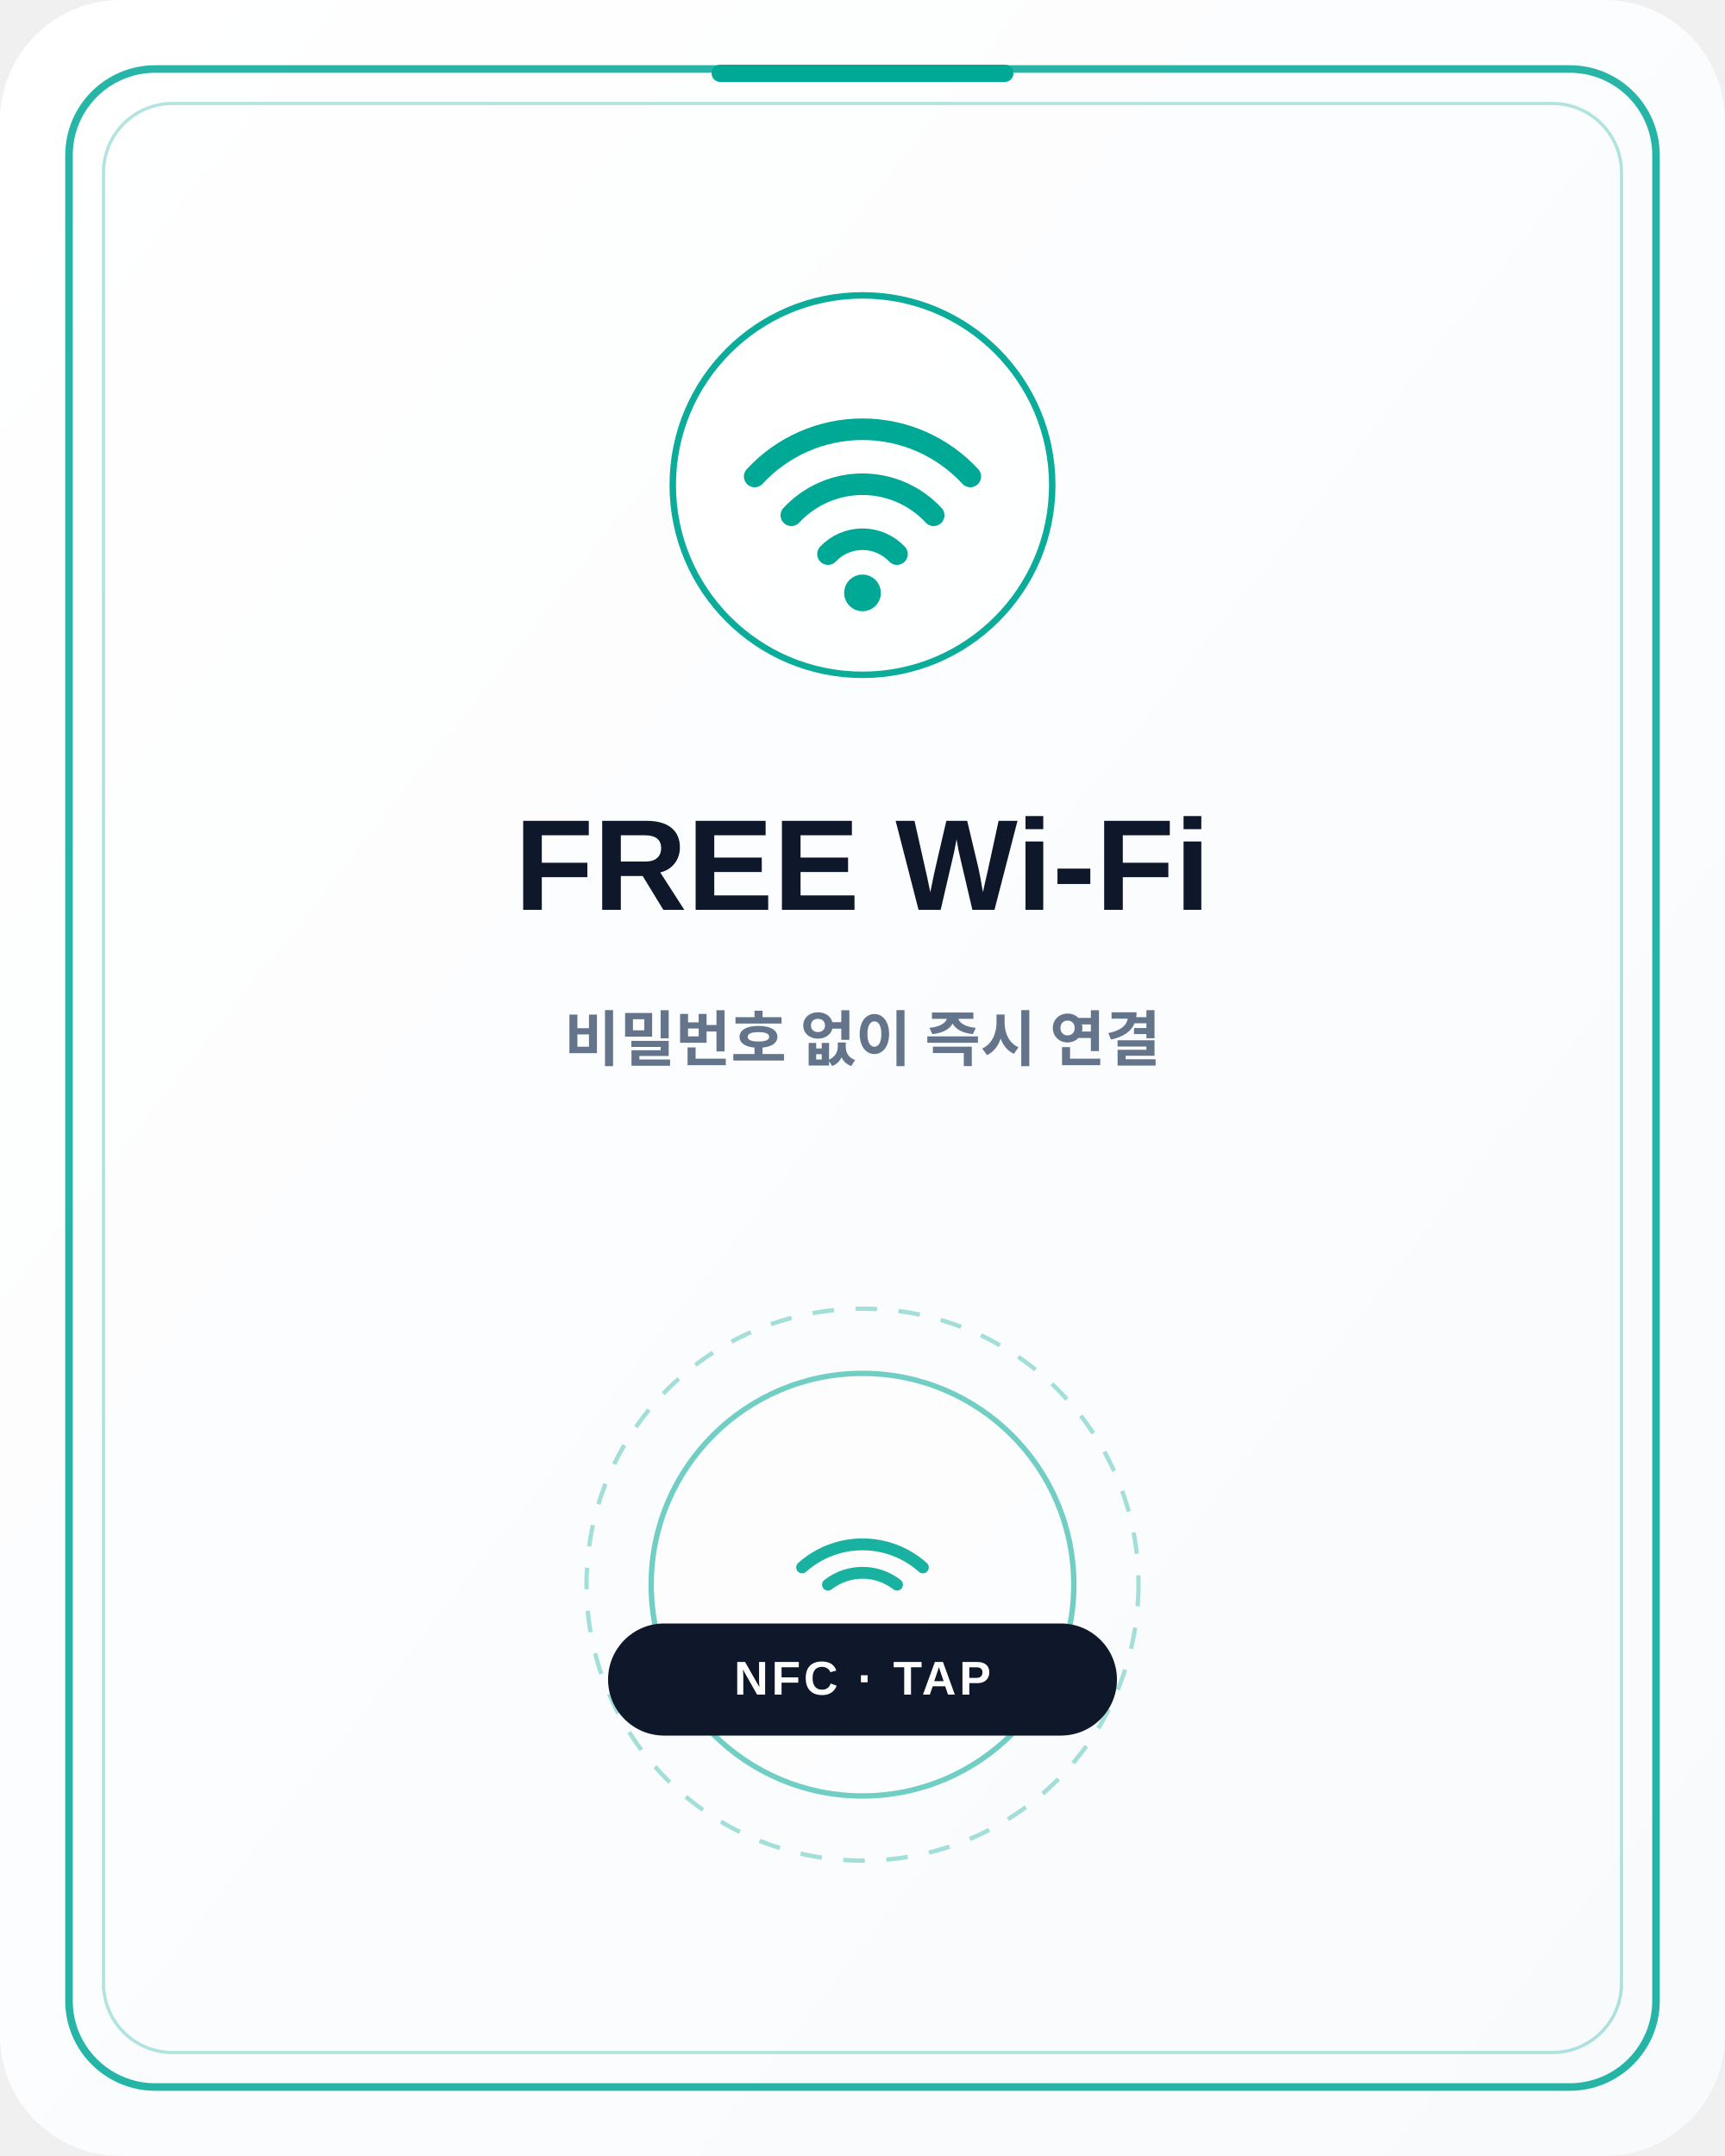
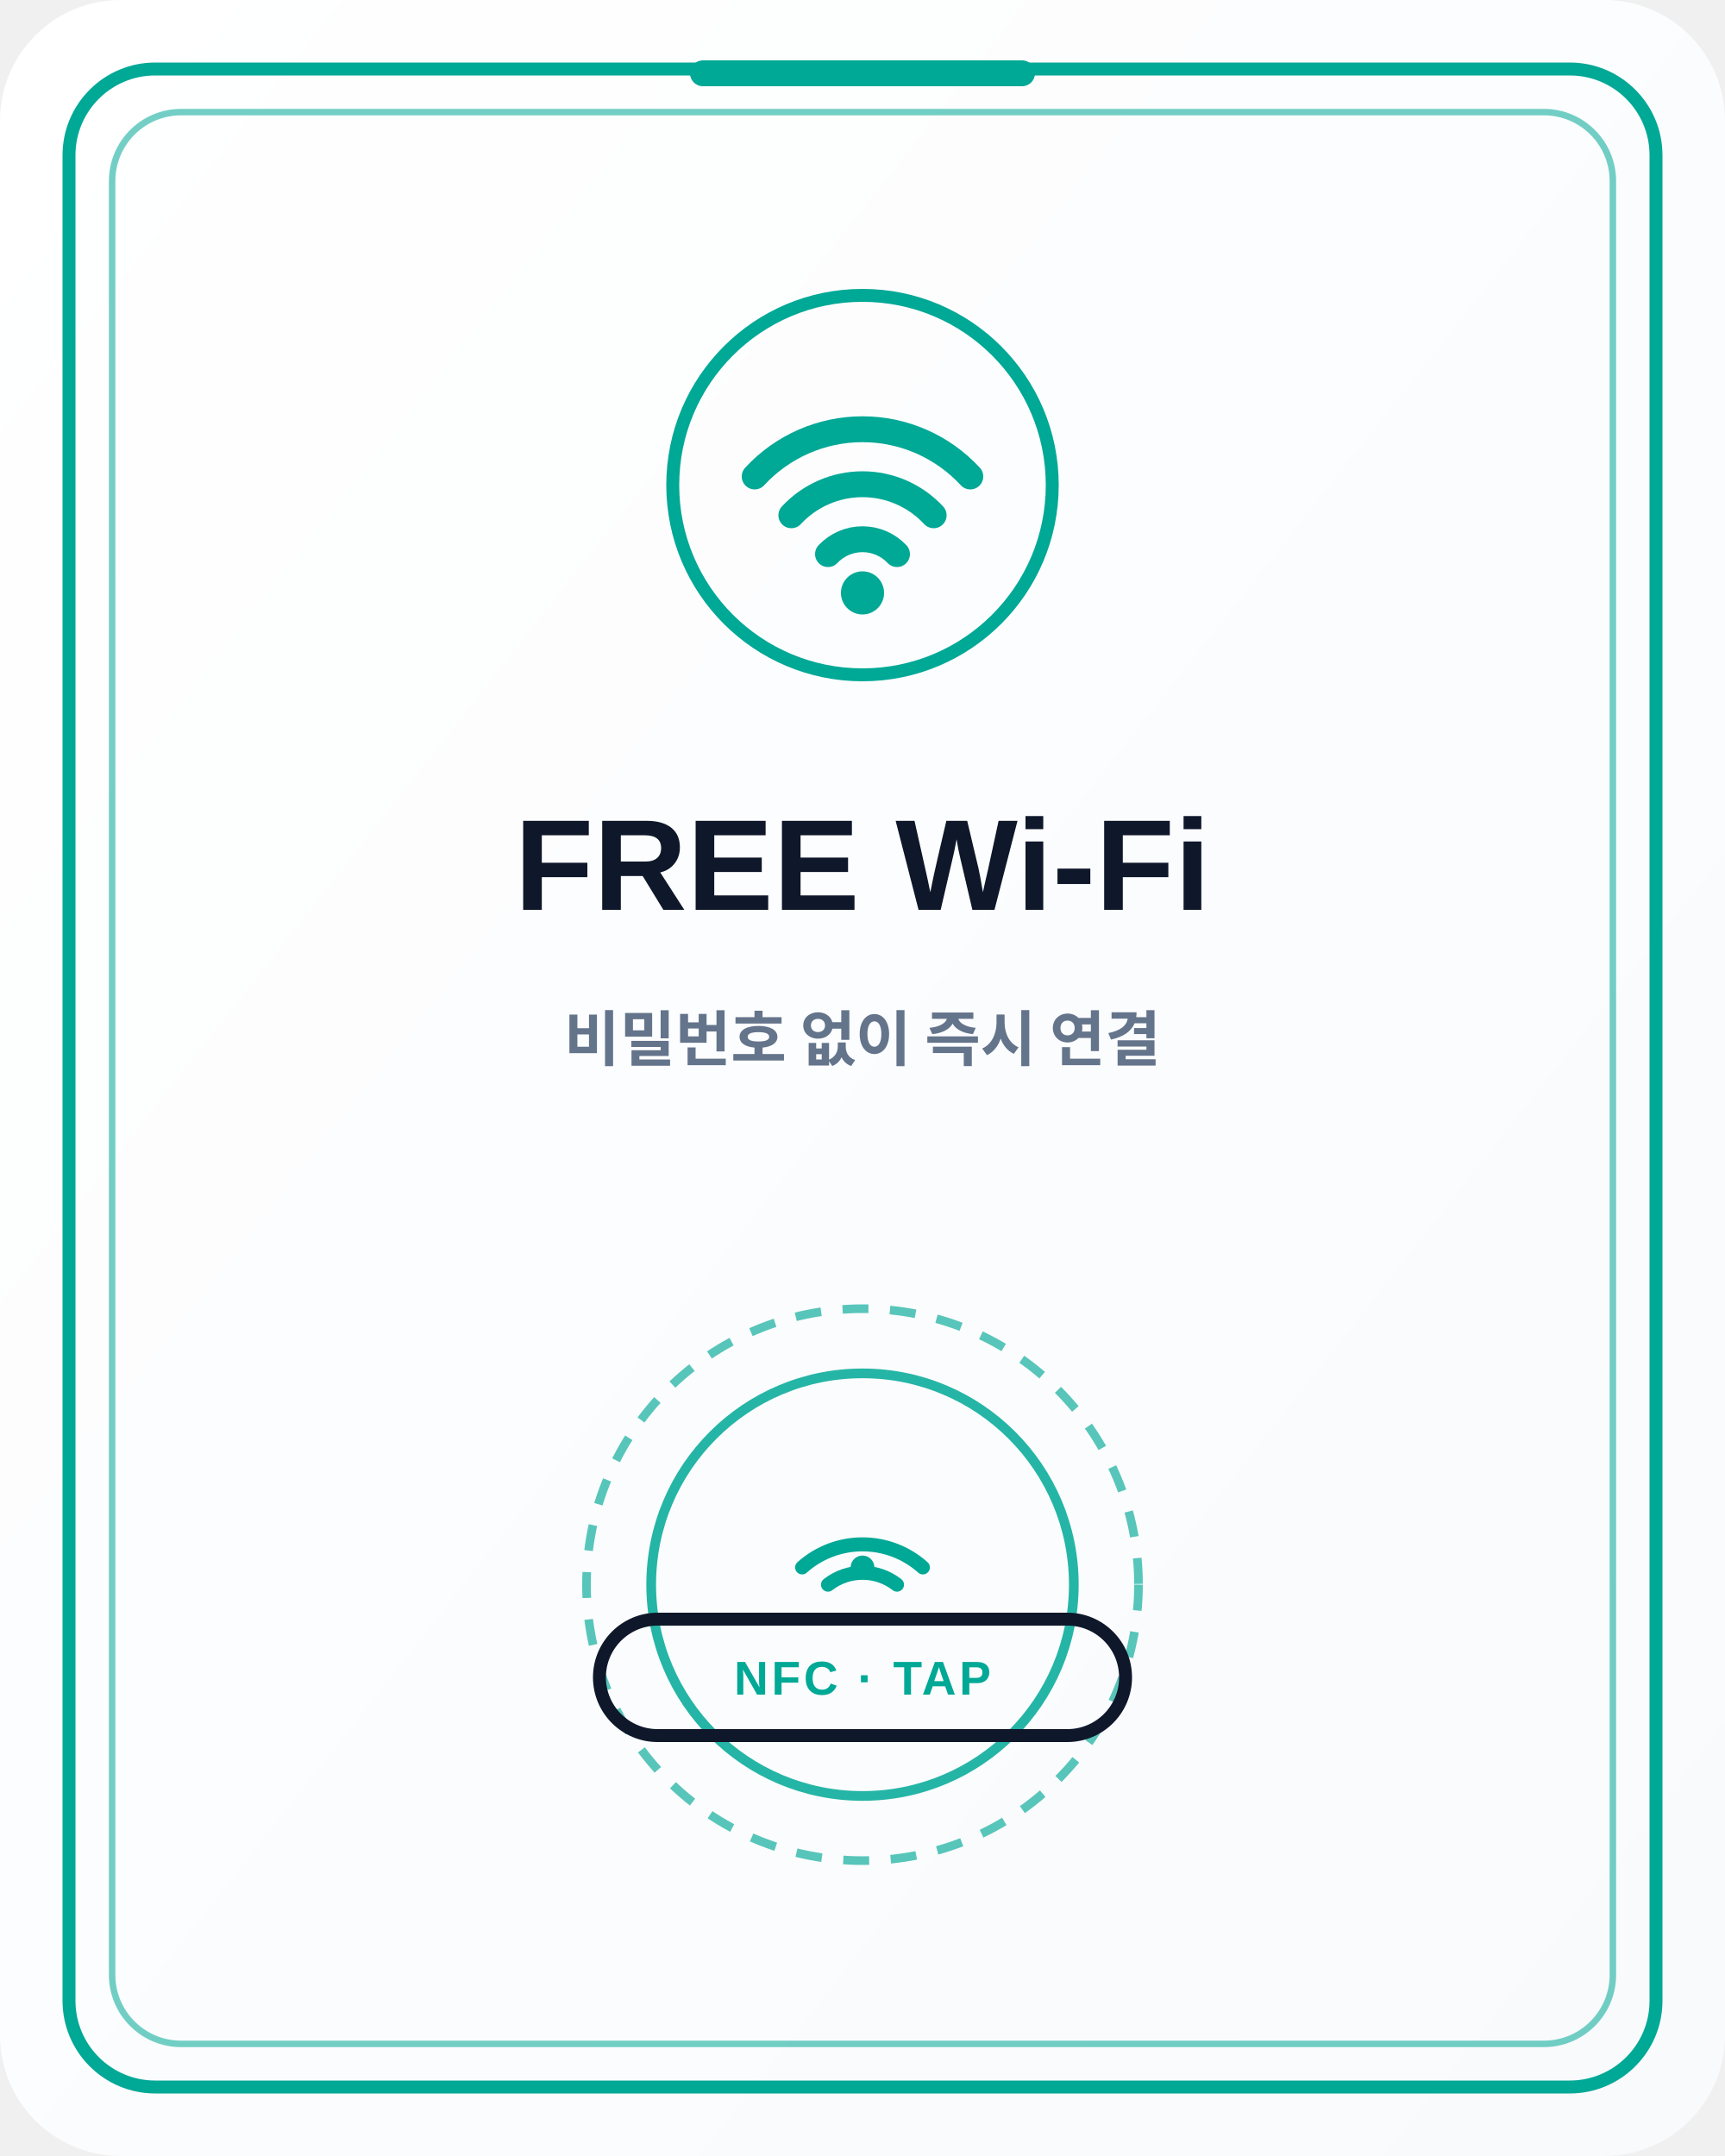
<svg xmlns="http://www.w3.org/2000/svg" width="800" height="1000" viewBox="0 0 800 1000">
  <defs>
    <linearGradient id="bg-04" x1="0%" y1="0%" x2="100%" y2="100%">
      <stop offset="0%" stop-color="#FFFFFF" />
      <stop offset="100%" stop-color="#F8FAFC" />
    </linearGradient>
    <linearGradient id="acc-04" x1="0%" y1="0%" x2="100%" y2="100%">
      <stop offset="0%" stop-color="#00A896" />
      <stop offset="100%" stop-color="#0F766E" />
    </linearGradient>
    <radialGradient id="glow-04" cx="50%" cy="50%" r="50%">
      <stop offset="0%" stop-color="#0F766E" stop-opacity="0.28" />
      <stop offset="100%" stop-color="#0F766E" stop-opacity="0" />
    </radialGradient>
    <clipPath id="clip-04">
      <rect width="800" height="1000" rx="56" />
    </clipPath>
  </defs>
  <g clip-path="url(#clip-04)">
    <rect width="800" height="1000" rx="56" fill="url(#bg-04)" />
-     <rect x="32" y="32" width="736" height="936" rx="40" fill="none" stroke="#00A896" stroke-width="3.5" opacity="0.85" />
-     <rect x="48" y="48" width="704" height="904" rx="32" fill="none" stroke="#00A896" stroke-width="1.5" opacity="0.3" />
-     <rect x="330" y="30" width="140" height="8" rx="4" fill="#00A896" />
-     <circle cx="400" cy="225" r="88" fill="rgba(255,255,255,0.85)" stroke="#00A896" stroke-width="3" opacity="0.95" />
-     <g fill="none" stroke="#00A896" stroke-width="10" stroke-linecap="round">
+     <rect x="32" y="32" width="736" height="936" rx="40" fill="none" stroke="#00A896" stroke-width="6" />
+     <rect x="52" y="52" width="696" height="896" rx="32" fill="none" stroke="#00A896" stroke-width="3" opacity="0.55" />
+     <rect x="320" y="28" width="160" height="12" rx="6" fill="#00A896" />
+     <circle cx="400" cy="225" r="88" fill="none" stroke="#00A896" stroke-width="6" />
+     <g fill="none" stroke="#00A896" stroke-width="12" stroke-linecap="round">
      <path d="M 350 221 A 68 68 0 0 1 450 221" />
      <path d="M 367 239 A 45 45 0 0 1 433 239" />
      <path d="M 384 257 A 22 22 0 0 1 416 257" />
    </g>
-     <circle cx="400" cy="275" r="8.5" fill="#00A896" />
-     <circle cx="400" cy="735" r="128" fill="none" stroke="#00A896" stroke-width="2" stroke-dasharray="10 10" opacity="0.35" />
-     <circle cx="400" cy="735" r="98" fill="rgba(255,255,255,0.72)" stroke="#00A896" stroke-width="2.5" opacity="0.55" />
-     <g fill="none" stroke="#00A896" stroke-width="5.5" stroke-linecap="round" opacity="0.9">
+     <circle cx="400" cy="275" r="10" fill="#00A896" />
+     <circle cx="400" cy="735" r="128" fill="none" stroke="#00A896" stroke-width="4" stroke-dasharray="12 10" opacity="0.65" />
+     <circle cx="400" cy="735" r="98" fill="none" stroke="#00A896" stroke-width="4.5" opacity="0.85" />
+     <g fill="none" stroke="#00A896" stroke-width="6.5" stroke-linecap="round">
      <path d="M 382 701 A 26 26 0 0 1 382 733" transform="rotate(-90 400 717)" />
      <path d="M 390 689 A 42 42 0 0 1 390 745" transform="rotate(-90 400 717)" />
    </g>
-     <rect x="282" y="753" width="236" height="52" rx="26" fill="#0F172A" />
-     <text x="400" y="786" text-anchor="middle" font-family="Outfit, Arial, sans-serif" font-size="22" font-weight="800" letter-spacing="1.5" fill="#FFFFFF">NFC · TAP</text>
+     <circle cx="400" cy="727" r="5.5" fill="#00A896" />
+     <rect x="278" y="751" width="244" height="54" rx="27" fill="none" stroke="#0F172A" stroke-width="6" />
+     <text x="400" y="786" text-anchor="middle" font-family="Outfit, Arial, sans-serif" font-size="22" font-weight="900" letter-spacing="1.5" fill="#00A896">NFC · TAP</text>
    <text x="400" y="422" text-anchor="middle" font-family="Outfit, 'Noto Sans KR', Arial, sans-serif" font-size="60" font-weight="900" fill="#0F172A">FREE Wi-Fi</text>
    <text x="400" y="492" text-anchor="middle" font-family="'Noto Sans KR', Arial, sans-serif" font-size="28" font-weight="700" fill="#64748B">비밀번호 없이 즉시 연결</text>
  </g>
</svg>
